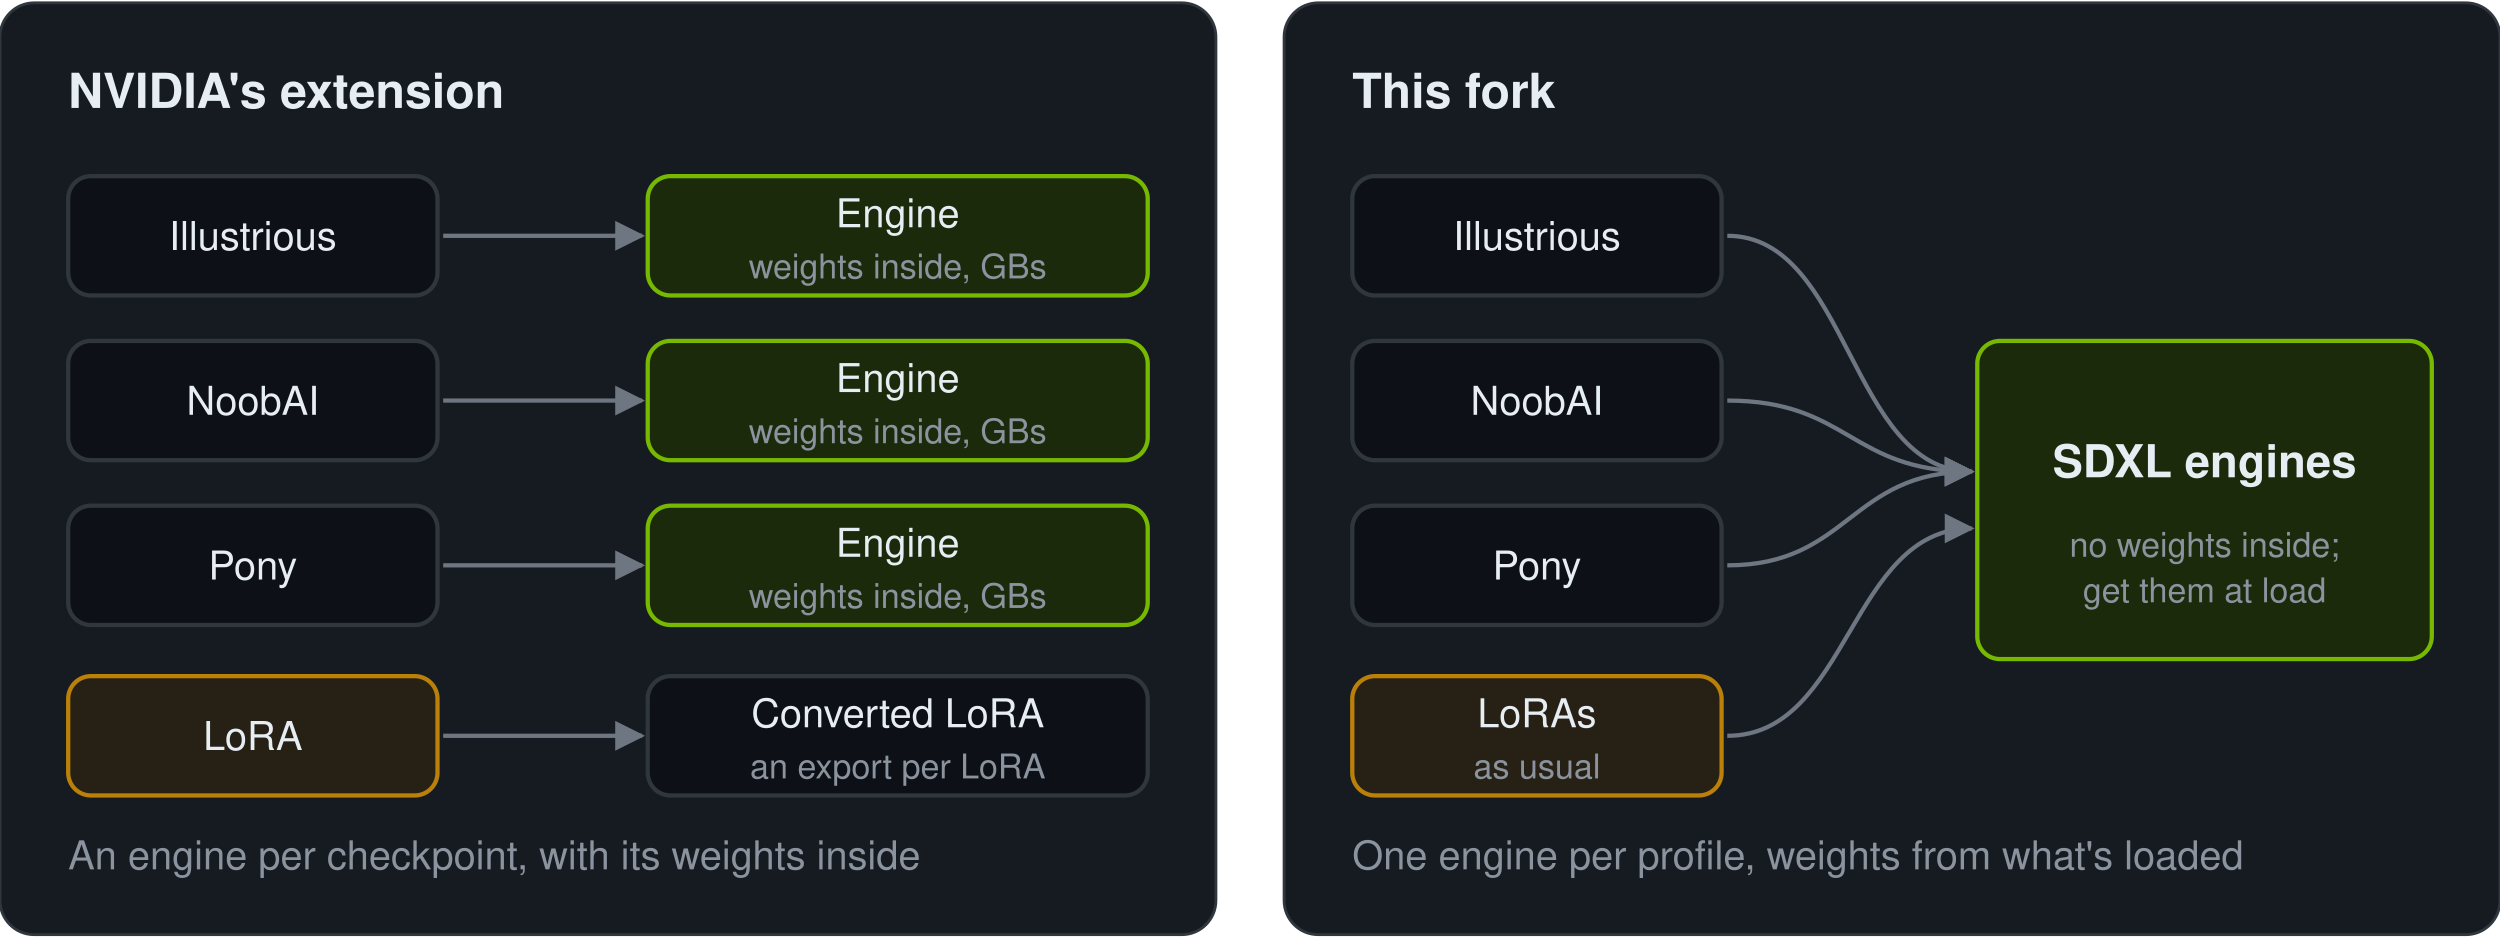
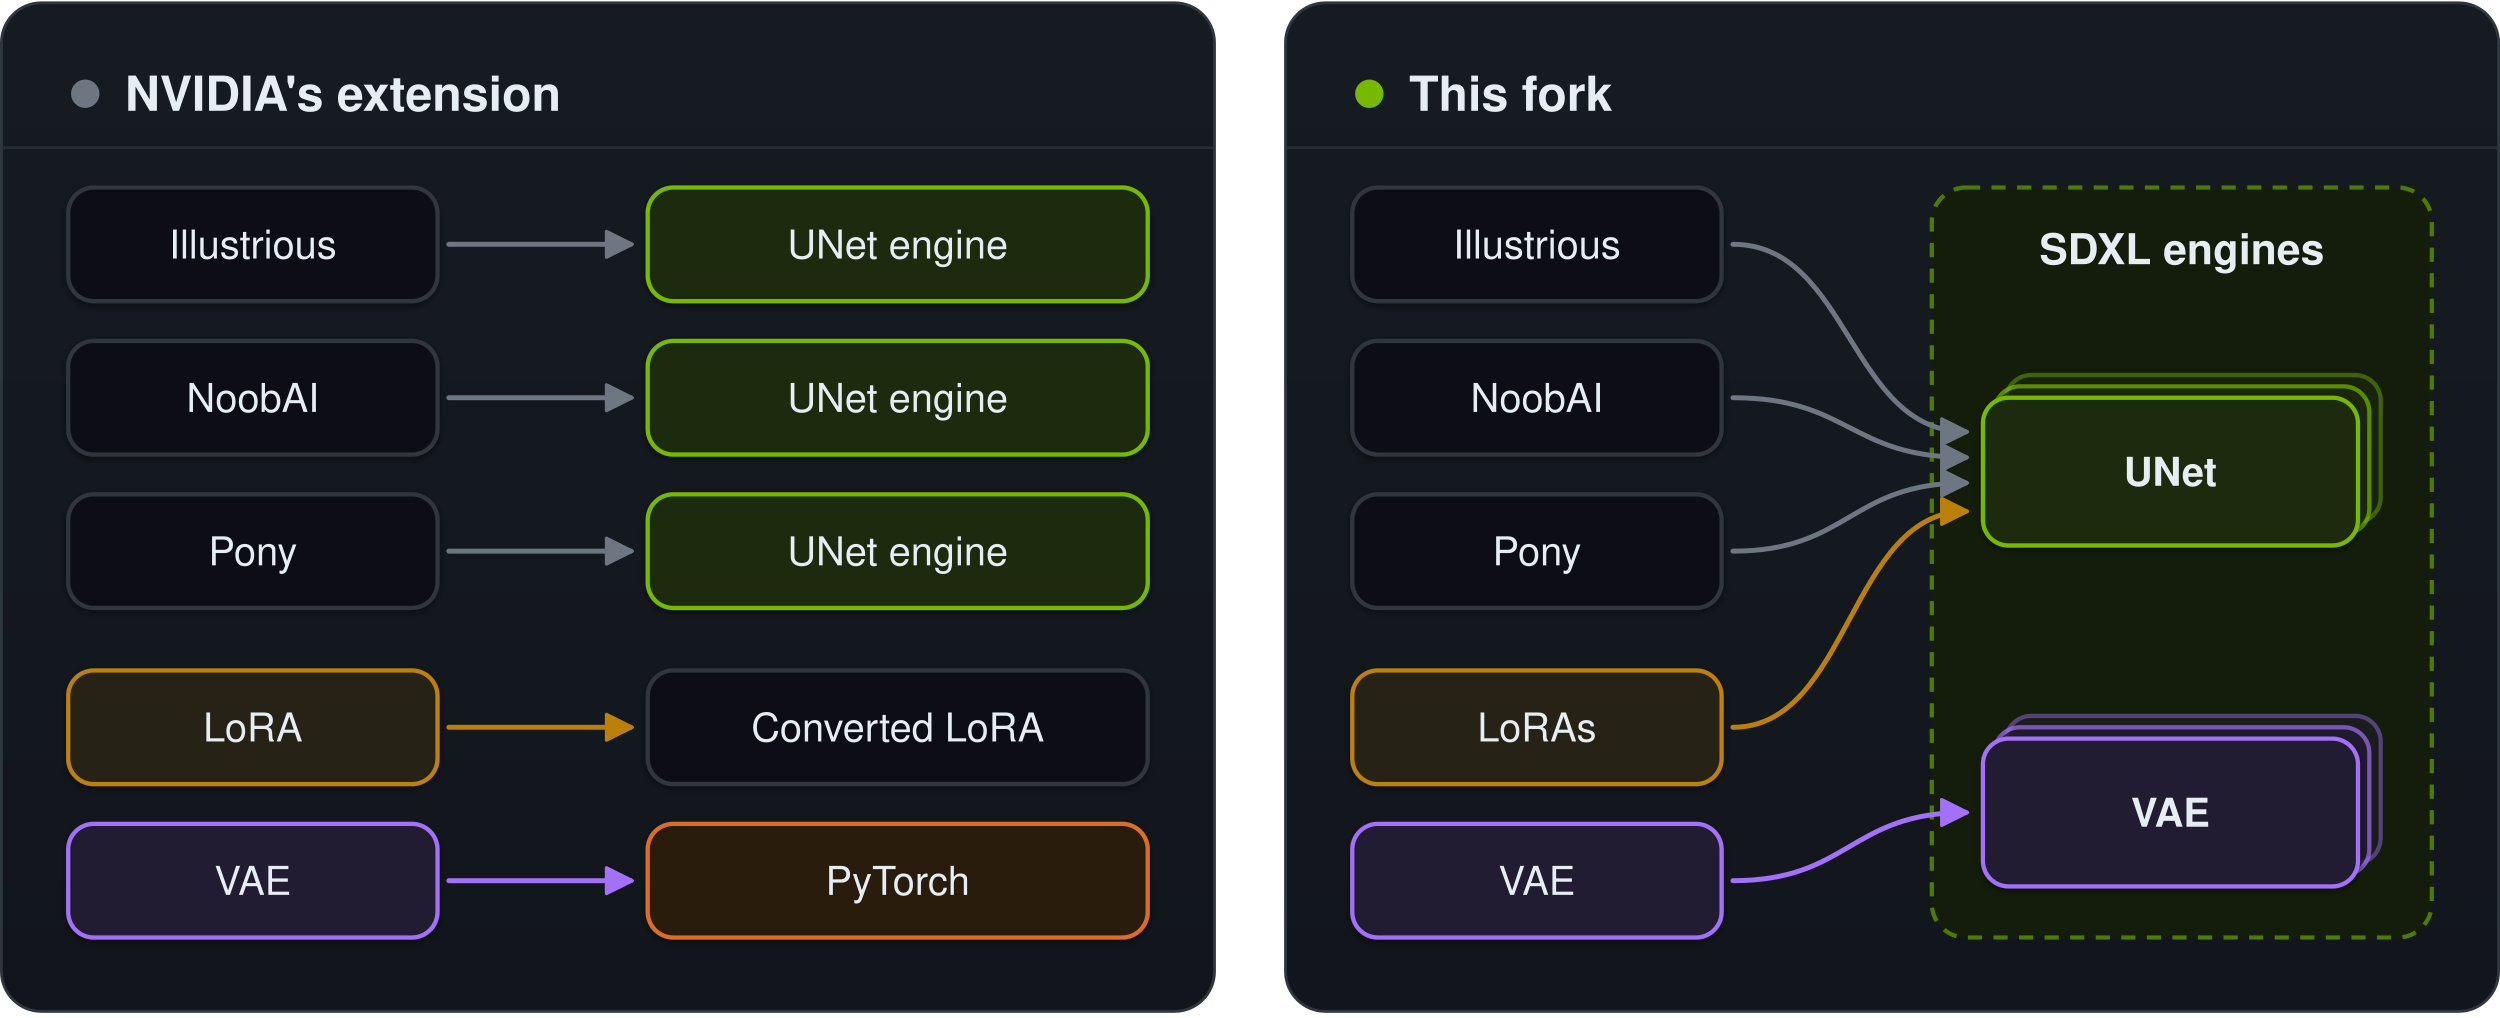
- <svg xmlns="http://www.w3.org/2000/svg" viewBox="0 0 880 330" width="880" height="330" font-family="-apple-system, BlinkMacSystemFont, 'Segoe UI', Helvetica, Arial, sans-serif">
+ <svg xmlns="http://www.w3.org/2000/svg" viewBox="0 0 880 358" width="880" height="358" font-family="-apple-system, BlinkMacSystemFont, 'Segoe UI', Helvetica, Arial, sans-serif">
  <defs>
-     <marker id="h" viewBox="0 0 10 10" refX="9" refY="5" markerWidth="7" markerHeight="7" orient="auto-start-reverse">
-       <path d="M0 0L10 5L0 10z" fill="#6e7681" />
+     <linearGradient id="bg" x1="0" y1="0" x2="0" y2="1">
+       <stop offset="0" stop-color="#161b22" />
+       <stop offset="1" stop-color="#12161c" />
+     </linearGradient>
+     <filter id="s" x="-10%" y="-20%" width="120%" height="150%">
+       <feDropShadow dx="0" dy="1" stdDeviation="1.4" flood-color="#000000" flood-opacity="0.45" />
+     </filter>
+     <marker id="hg" viewBox="0 0 10 10" refX="8.5" refY="5" markerWidth="6.5" markerHeight="6.5" orient="auto-start-reverse">
+       <path d="M1 1L9 5L1 9z" fill="#6e7681" stroke="#6e7681" stroke-linejoin="round" />
+     </marker>
+     <marker id="ha" viewBox="0 0 10 10" refX="8.5" refY="5" markerWidth="6.5" markerHeight="6.5" orient="auto-start-reverse">
+       <path d="M1 1L9 5L1 9z" fill="#bb8009" stroke="#bb8009" stroke-linejoin="round" />
+     </marker>
+     <marker id="hp" viewBox="0 0 10 10" refX="8.5" refY="5" markerWidth="6.5" markerHeight="6.5" orient="auto-start-reverse">
+       <path d="M1 1L9 5L1 9z" fill="#a371f7" stroke="#a371f7" stroke-linejoin="round" />
    </marker>
  </defs>
-   <rect x="0" y="1" width="428" height="328" rx="12" fill="#161b22" stroke="#30363d" />
-   <text x="24" y="38" font-size="17" font-weight="600" fill="#e6edf3">NVIDIA's extension</text>
-   <text x="24" y="306" font-size="14" fill="#8b949e">An engine per checkpoint, with its weights inside</text>
-   <rect x="24" y="62" width="130" height="42" rx="8" fill="#0d1117" stroke="#30363d" stroke-width="1.5" />
-   <text x="89.0" y="88.0" font-size="14" text-anchor="middle" fill="#e6edf3">Illustrious</text>
-   <path d="M156 83 C191.0 83 191.0 83 226 83" fill="none" stroke="#6e7681" stroke-width="1.5" marker-end="url(#h)" />
-   <rect x="228" y="62" width="176" height="42" rx="8" fill="#1c2a0c" stroke="#76b900" stroke-width="1.5" />
-   <text x="316.0" y="80.0" font-size="14" text-anchor="middle" fill="#e6edf3">Engine</text>
-   <text x="316.0" y="98.0" font-size="12" text-anchor="middle" fill="#8b949e">weights inside, GBs</text>
-   <rect x="24" y="120" width="130" height="42" rx="8" fill="#0d1117" stroke="#30363d" stroke-width="1.5" />
-   <text x="89.0" y="146.0" font-size="14" text-anchor="middle" fill="#e6edf3">NoobAI</text>
-   <path d="M156 141 C191.0 141 191.0 141 226 141" fill="none" stroke="#6e7681" stroke-width="1.5" marker-end="url(#h)" />
-   <rect x="228" y="120" width="176" height="42" rx="8" fill="#1c2a0c" stroke="#76b900" stroke-width="1.5" />
-   <text x="316.0" y="138.0" font-size="14" text-anchor="middle" fill="#e6edf3">Engine</text>
-   <text x="316.0" y="156.0" font-size="12" text-anchor="middle" fill="#8b949e">weights inside, GBs</text>
-   <rect x="24" y="178" width="130" height="42" rx="8" fill="#0d1117" stroke="#30363d" stroke-width="1.5" />
-   <text x="89.0" y="204.0" font-size="14" text-anchor="middle" fill="#e6edf3">Pony</text>
-   <path d="M156 199 C191.0 199 191.0 199 226 199" fill="none" stroke="#6e7681" stroke-width="1.5" marker-end="url(#h)" />
-   <rect x="228" y="178" width="176" height="42" rx="8" fill="#1c2a0c" stroke="#76b900" stroke-width="1.5" />
-   <text x="316.0" y="196.0" font-size="14" text-anchor="middle" fill="#e6edf3">Engine</text>
-   <text x="316.0" y="214.0" font-size="12" text-anchor="middle" fill="#8b949e">weights inside, GBs</text>
-   <rect x="24" y="238" width="130" height="42" rx="8" fill="#272115" stroke="#bb8009" stroke-width="1.5" />
-   <text x="89.0" y="264.0" font-size="14" text-anchor="middle" fill="#e6edf3">LoRA</text>
-   <path d="M156 259 C191.0 259 191.0 259 226 259" fill="none" stroke="#6e7681" stroke-width="1.5" marker-end="url(#h)" />
-   <rect x="228" y="238" width="176" height="42" rx="8" fill="#0d1117" stroke="#30363d" stroke-width="1.5" />
-   <text x="316.0" y="256.0" font-size="14" text-anchor="middle" fill="#e6edf3">Converted LoRA</text>
-   <text x="316.0" y="274.0" font-size="12" text-anchor="middle" fill="#8b949e">an export per LoRA</text>
-   <rect x="452" y="1" width="428" height="328" rx="12" fill="#161b22" stroke="#30363d" />
-   <text x="476" y="38" font-size="17" font-weight="600" fill="#e6edf3">This fork</text>
-   <text x="476" y="306" font-size="14" fill="#8b949e">One engine per profile, weights from what's loaded</text>
-   <rect x="476" y="62" width="130" height="42" rx="8" fill="#0d1117" stroke="#30363d" stroke-width="1.5" />
-   <text x="541.0" y="88.0" font-size="14" text-anchor="middle" fill="#e6edf3">Illustrious</text>
-   <path d="M608 83 C651.0 83 651.0 166 694 166" fill="none" stroke="#6e7681" stroke-width="1.5" marker-end="url(#h)" />
-   <rect x="476" y="120" width="130" height="42" rx="8" fill="#0d1117" stroke="#30363d" stroke-width="1.5" />
-   <text x="541.0" y="146.0" font-size="14" text-anchor="middle" fill="#e6edf3">NoobAI</text>
-   <path d="M608 141 C651.0 141 651.0 166 694 166" fill="none" stroke="#6e7681" stroke-width="1.5" marker-end="url(#h)" />
-   <rect x="476" y="178" width="130" height="42" rx="8" fill="#0d1117" stroke="#30363d" stroke-width="1.5" />
-   <text x="541.0" y="204.0" font-size="14" text-anchor="middle" fill="#e6edf3">Pony</text>
-   <path d="M608 199 C651.0 199 651.0 166 694 166" fill="none" stroke="#6e7681" stroke-width="1.5" marker-end="url(#h)" />
-   <rect x="476" y="238" width="130" height="42" rx="8" fill="#272115" stroke="#bb8009" stroke-width="1.5" />
-   <text x="541.0" y="256.0" font-size="14" text-anchor="middle" fill="#e6edf3">LoRAs</text>
-   <text x="541.0" y="274.0" font-size="12" text-anchor="middle" fill="#8b949e">as usual</text>
-   <path d="M608 259 C651.0 259 651.0 186 694 186" fill="none" stroke="#6e7681" stroke-width="1.5" marker-end="url(#h)" />
-   <rect x="696" y="120" width="160" height="112" rx="8" fill="#1c2a0c" stroke="#76b900" stroke-width="1.5" />
-   <text x="776.0" y="181.0" font-size="14" text-anchor="middle" fill="#e6edf3" />
-   <text x="776" y="168" font-size="16" font-weight="600" text-anchor="middle" fill="#e6edf3">SDXL engines</text>
-   <text x="776" y="196" font-size="12" text-anchor="middle" fill="#8b949e">no weights inside;</text>
-   <text x="776" y="212" font-size="12" text-anchor="middle" fill="#8b949e">get them at load</text>
+   <rect x="0.5" y="1" width="427" height="355" rx="14" fill="url(#bg)" stroke="#30363d" />
+   <circle cx="30" cy="33" r="5" fill="#6e7681" />
+   <text x="44" y="39" font-size="17" font-weight="600" fill="#e6edf3">NVIDIA's extension</text>
+   <line x1="1" y1="52" x2="427" y2="52" stroke="#262c34" />
+   <rect x="24" y="66" width="130" height="40" rx="9" fill="#0d1117" stroke="#30363d" stroke-width="1.5" filter="url(#s)" />
+   <text x="89.0" y="91.0" font-size="14" text-anchor="middle" fill="#e6edf3">Illustrious</text>
+   <path d="M158 86.0 C190.0 86.0 190.0 86.0 222 86.0" fill="none" stroke="#6e7681" stroke-width="1.75" stroke-linecap="round" marker-end="url(#hg)" />
+   <rect x="228" y="66" width="176" height="40" rx="9" fill="#1c2a0c" stroke="#76b900" stroke-width="1.5" filter="url(#s)" />
+   <text x="316.0" y="91.0" font-size="14" text-anchor="middle" fill="#e6edf3">UNet engine</text>
+   <rect x="24" y="120" width="130" height="40" rx="9" fill="#0d1117" stroke="#30363d" stroke-width="1.5" filter="url(#s)" />
+   <text x="89.0" y="145.0" font-size="14" text-anchor="middle" fill="#e6edf3">NoobAI</text>
+   <path d="M158 140.0 C190.0 140.0 190.0 140.0 222 140.0" fill="none" stroke="#6e7681" stroke-width="1.75" stroke-linecap="round" marker-end="url(#hg)" />
+   <rect x="228" y="120" width="176" height="40" rx="9" fill="#1c2a0c" stroke="#76b900" stroke-width="1.5" filter="url(#s)" />
+   <text x="316.0" y="145.0" font-size="14" text-anchor="middle" fill="#e6edf3">UNet engine</text>
+   <rect x="24" y="174" width="130" height="40" rx="9" fill="#0d1117" stroke="#30363d" stroke-width="1.5" filter="url(#s)" />
+   <text x="89.0" y="199.0" font-size="14" text-anchor="middle" fill="#e6edf3">Pony</text>
+   <path d="M158 194.0 C190.0 194.0 190.0 194.0 222 194.0" fill="none" stroke="#6e7681" stroke-width="1.75" stroke-linecap="round" marker-end="url(#hg)" />
+   <rect x="228" y="174" width="176" height="40" rx="9" fill="#1c2a0c" stroke="#76b900" stroke-width="1.5" filter="url(#s)" />
+   <text x="316.0" y="199.0" font-size="14" text-anchor="middle" fill="#e6edf3">UNet engine</text>
+   <rect x="24" y="236" width="130" height="40" rx="9" fill="#272115" stroke="#bb8009" stroke-width="1.5" filter="url(#s)" />
+   <text x="89.0" y="261.0" font-size="14" text-anchor="middle" fill="#e6edf3">LoRA</text>
+   <path d="M158 256.0 C190.0 256.0 190.0 256.0 222 256.0" fill="none" stroke="#bb8009" stroke-width="1.75" stroke-linecap="round" marker-end="url(#ha)" />
+   <rect x="228" y="236" width="176" height="40" rx="9" fill="#0d1117" stroke="#30363d" stroke-width="1.5" filter="url(#s)" />
+   <text x="316.0" y="261.0" font-size="14" text-anchor="middle" fill="#e6edf3">Converted LoRA</text>
+   <rect x="24" y="290" width="130" height="40" rx="9" fill="#221a33" stroke="#a371f7" stroke-width="1.5" filter="url(#s)" />
+   <text x="89.0" y="315.0" font-size="14" text-anchor="middle" fill="#e6edf3">VAE</text>
+   <path d="M158 310.0 C190.0 310.0 190.0 310.0 222 310.0" fill="none" stroke="#a371f7" stroke-width="1.75" stroke-linecap="round" marker-end="url(#hp)" />
+   <rect x="228" y="290" width="176" height="40" rx="9" fill="#2b1a0e" stroke="#db6d28" stroke-width="1.5" filter="url(#s)" />
+   <text x="316.0" y="315.0" font-size="14" text-anchor="middle" fill="#e6edf3">PyTorch</text>
+   <rect x="452.5" y="1" width="427" height="355" rx="14" fill="url(#bg)" stroke="#30363d" />
+   <circle cx="482" cy="33" r="5" fill="#76b900" />
+   <text x="496" y="39" font-size="17" font-weight="600" fill="#e6edf3">This fork</text>
+   <line x1="453" y1="52" x2="879" y2="52" stroke="#262c34" />
+   <rect x="680" y="66" width="176" height="264" rx="12" fill="#141d0b" stroke="#4d7a00" stroke-width="1.5" stroke-dasharray="5 4" />
+   <text x="768.0" y="93" font-size="15" font-weight="600" text-anchor="middle" fill="#e6edf3">SDXL engines</text>
+   <rect x="706.0" y="132" width="132" height="52" rx="9" fill="#1c2a0c" stroke="#76b900" stroke-width="1.5" opacity="0.45" />
+   <rect x="702.0" y="136" width="132" height="52" rx="9" fill="#1c2a0c" stroke="#76b900" stroke-width="1.5" opacity="0.7" />
+   <rect x="698.0" y="140" width="132" height="52" rx="9" fill="#1c2a0c" stroke="#76b900" stroke-width="1.5" filter="url(#s)" />
+   <text x="764.0" y="171.0" font-size="14" font-weight="600" text-anchor="middle" fill="#e6edf3">UNet</text>
+   <rect x="706.0" y="252" width="132" height="52" rx="9" fill="#221a33" stroke="#a371f7" stroke-width="1.5" opacity="0.45" />
+   <rect x="702.0" y="256" width="132" height="52" rx="9" fill="#221a33" stroke="#a371f7" stroke-width="1.5" opacity="0.7" />
+   <rect x="698.0" y="260" width="132" height="52" rx="9" fill="#221a33" stroke="#a371f7" stroke-width="1.5" filter="url(#s)" />
+   <text x="764.0" y="291.0" font-size="14" font-weight="600" text-anchor="middle" fill="#e6edf3">VAE</text>
+   <rect x="476" y="66" width="130" height="40" rx="9" fill="#0d1117" stroke="#30363d" stroke-width="1.5" filter="url(#s)" />
+   <text x="541.0" y="91.0" font-size="14" text-anchor="middle" fill="#e6edf3">Illustrious</text>
+   <path d="M610 86.0 C651.0 86.0 651.0 152 692.0 152" fill="none" stroke="#6e7681" stroke-width="1.75" stroke-linecap="round" marker-end="url(#hg)" />
+   <rect x="476" y="120" width="130" height="40" rx="9" fill="#0d1117" stroke="#30363d" stroke-width="1.5" filter="url(#s)" />
+   <text x="541.0" y="145.0" font-size="14" text-anchor="middle" fill="#e6edf3">NoobAI</text>
+   <path d="M610 140.0 C651.0 140.0 651.0 161 692.0 161" fill="none" stroke="#6e7681" stroke-width="1.75" stroke-linecap="round" marker-end="url(#hg)" />
+   <rect x="476" y="174" width="130" height="40" rx="9" fill="#0d1117" stroke="#30363d" stroke-width="1.5" filter="url(#s)" />
+   <text x="541.0" y="199.0" font-size="14" text-anchor="middle" fill="#e6edf3">Pony</text>
+   <path d="M610 194.0 C651.0 194.0 651.0 170 692.0 170" fill="none" stroke="#6e7681" stroke-width="1.75" stroke-linecap="round" marker-end="url(#hg)" />
+   <rect x="476" y="236" width="130" height="40" rx="9" fill="#272115" stroke="#bb8009" stroke-width="1.5" filter="url(#s)" />
+   <text x="541.0" y="261.0" font-size="14" text-anchor="middle" fill="#e6edf3">LoRAs</text>
+   <path d="M610 256.0 C651.0 256.0 651.0 180 692.0 180" fill="none" stroke="#bb8009" stroke-width="1.75" stroke-linecap="round" marker-end="url(#ha)" />
+   <rect x="476" y="290" width="130" height="40" rx="9" fill="#221a33" stroke="#a371f7" stroke-width="1.5" filter="url(#s)" />
+   <text x="541.0" y="315.0" font-size="14" text-anchor="middle" fill="#e6edf3">VAE</text>
+   <path d="M610 310.0 C651.0 310.0 651.0 286.0 692.0 286.0" fill="none" stroke="#a371f7" stroke-width="1.75" stroke-linecap="round" marker-end="url(#hp)" />
</svg>
